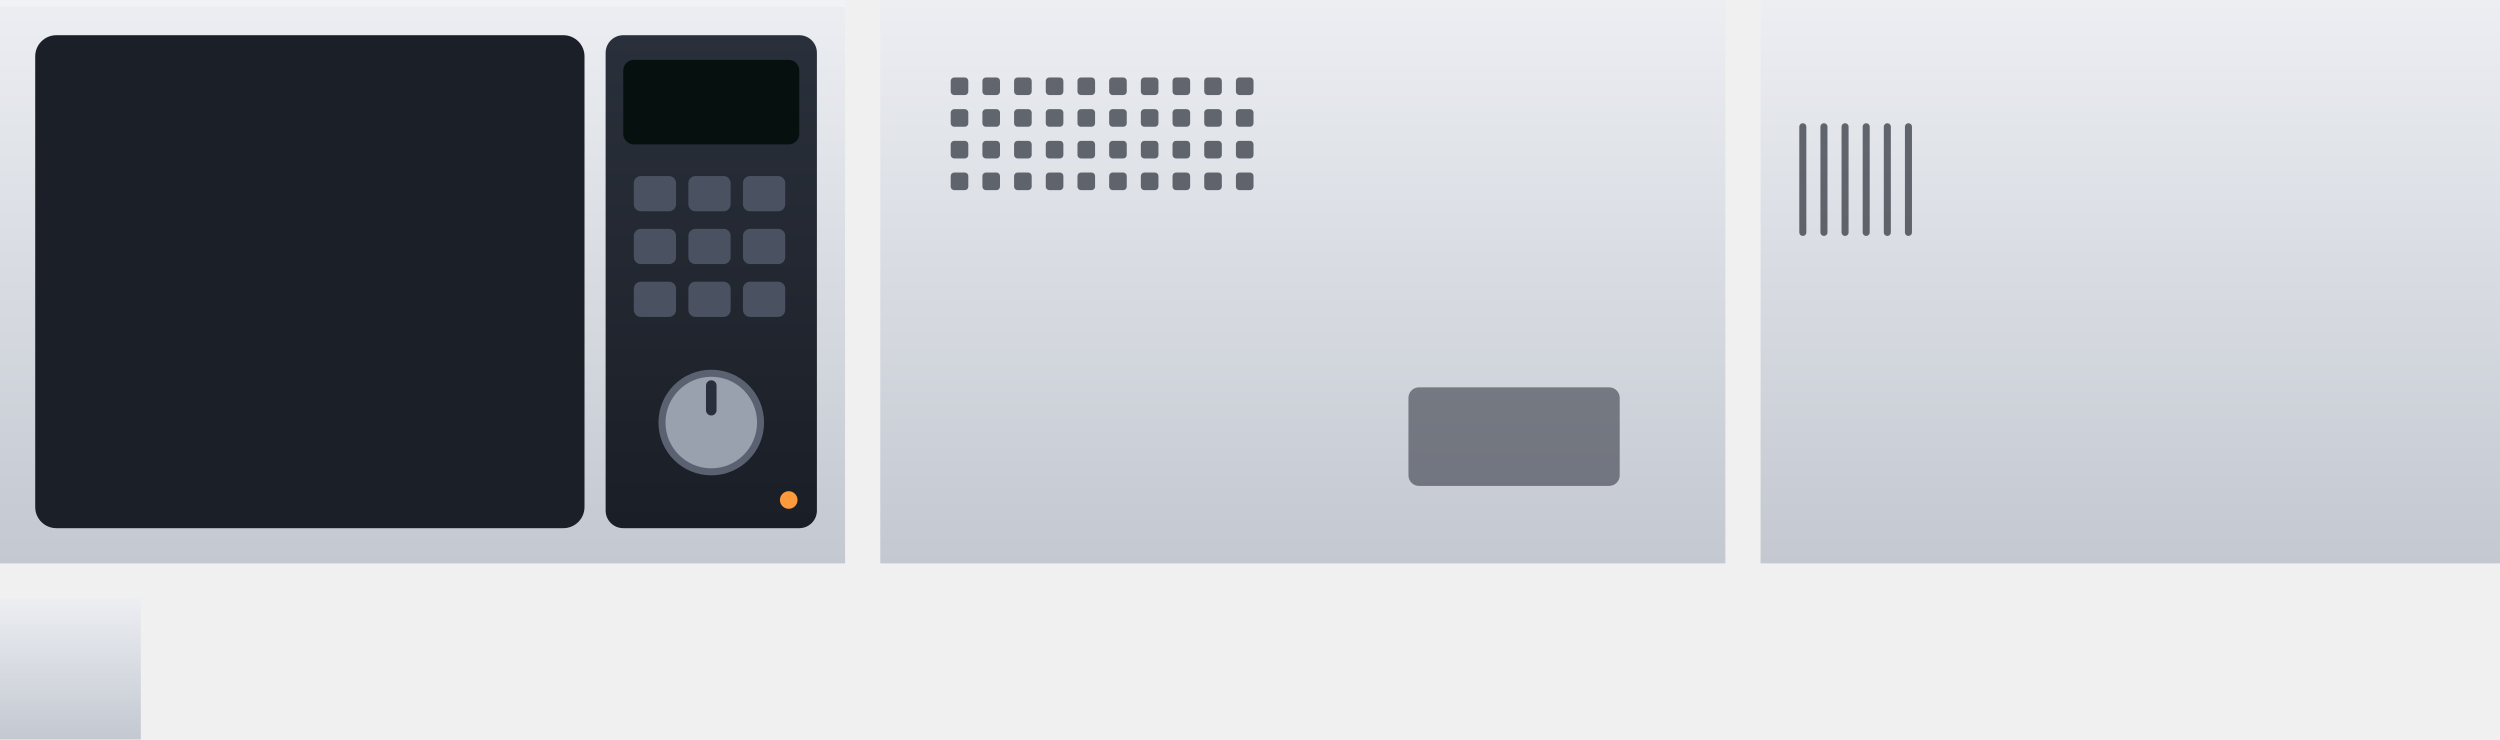
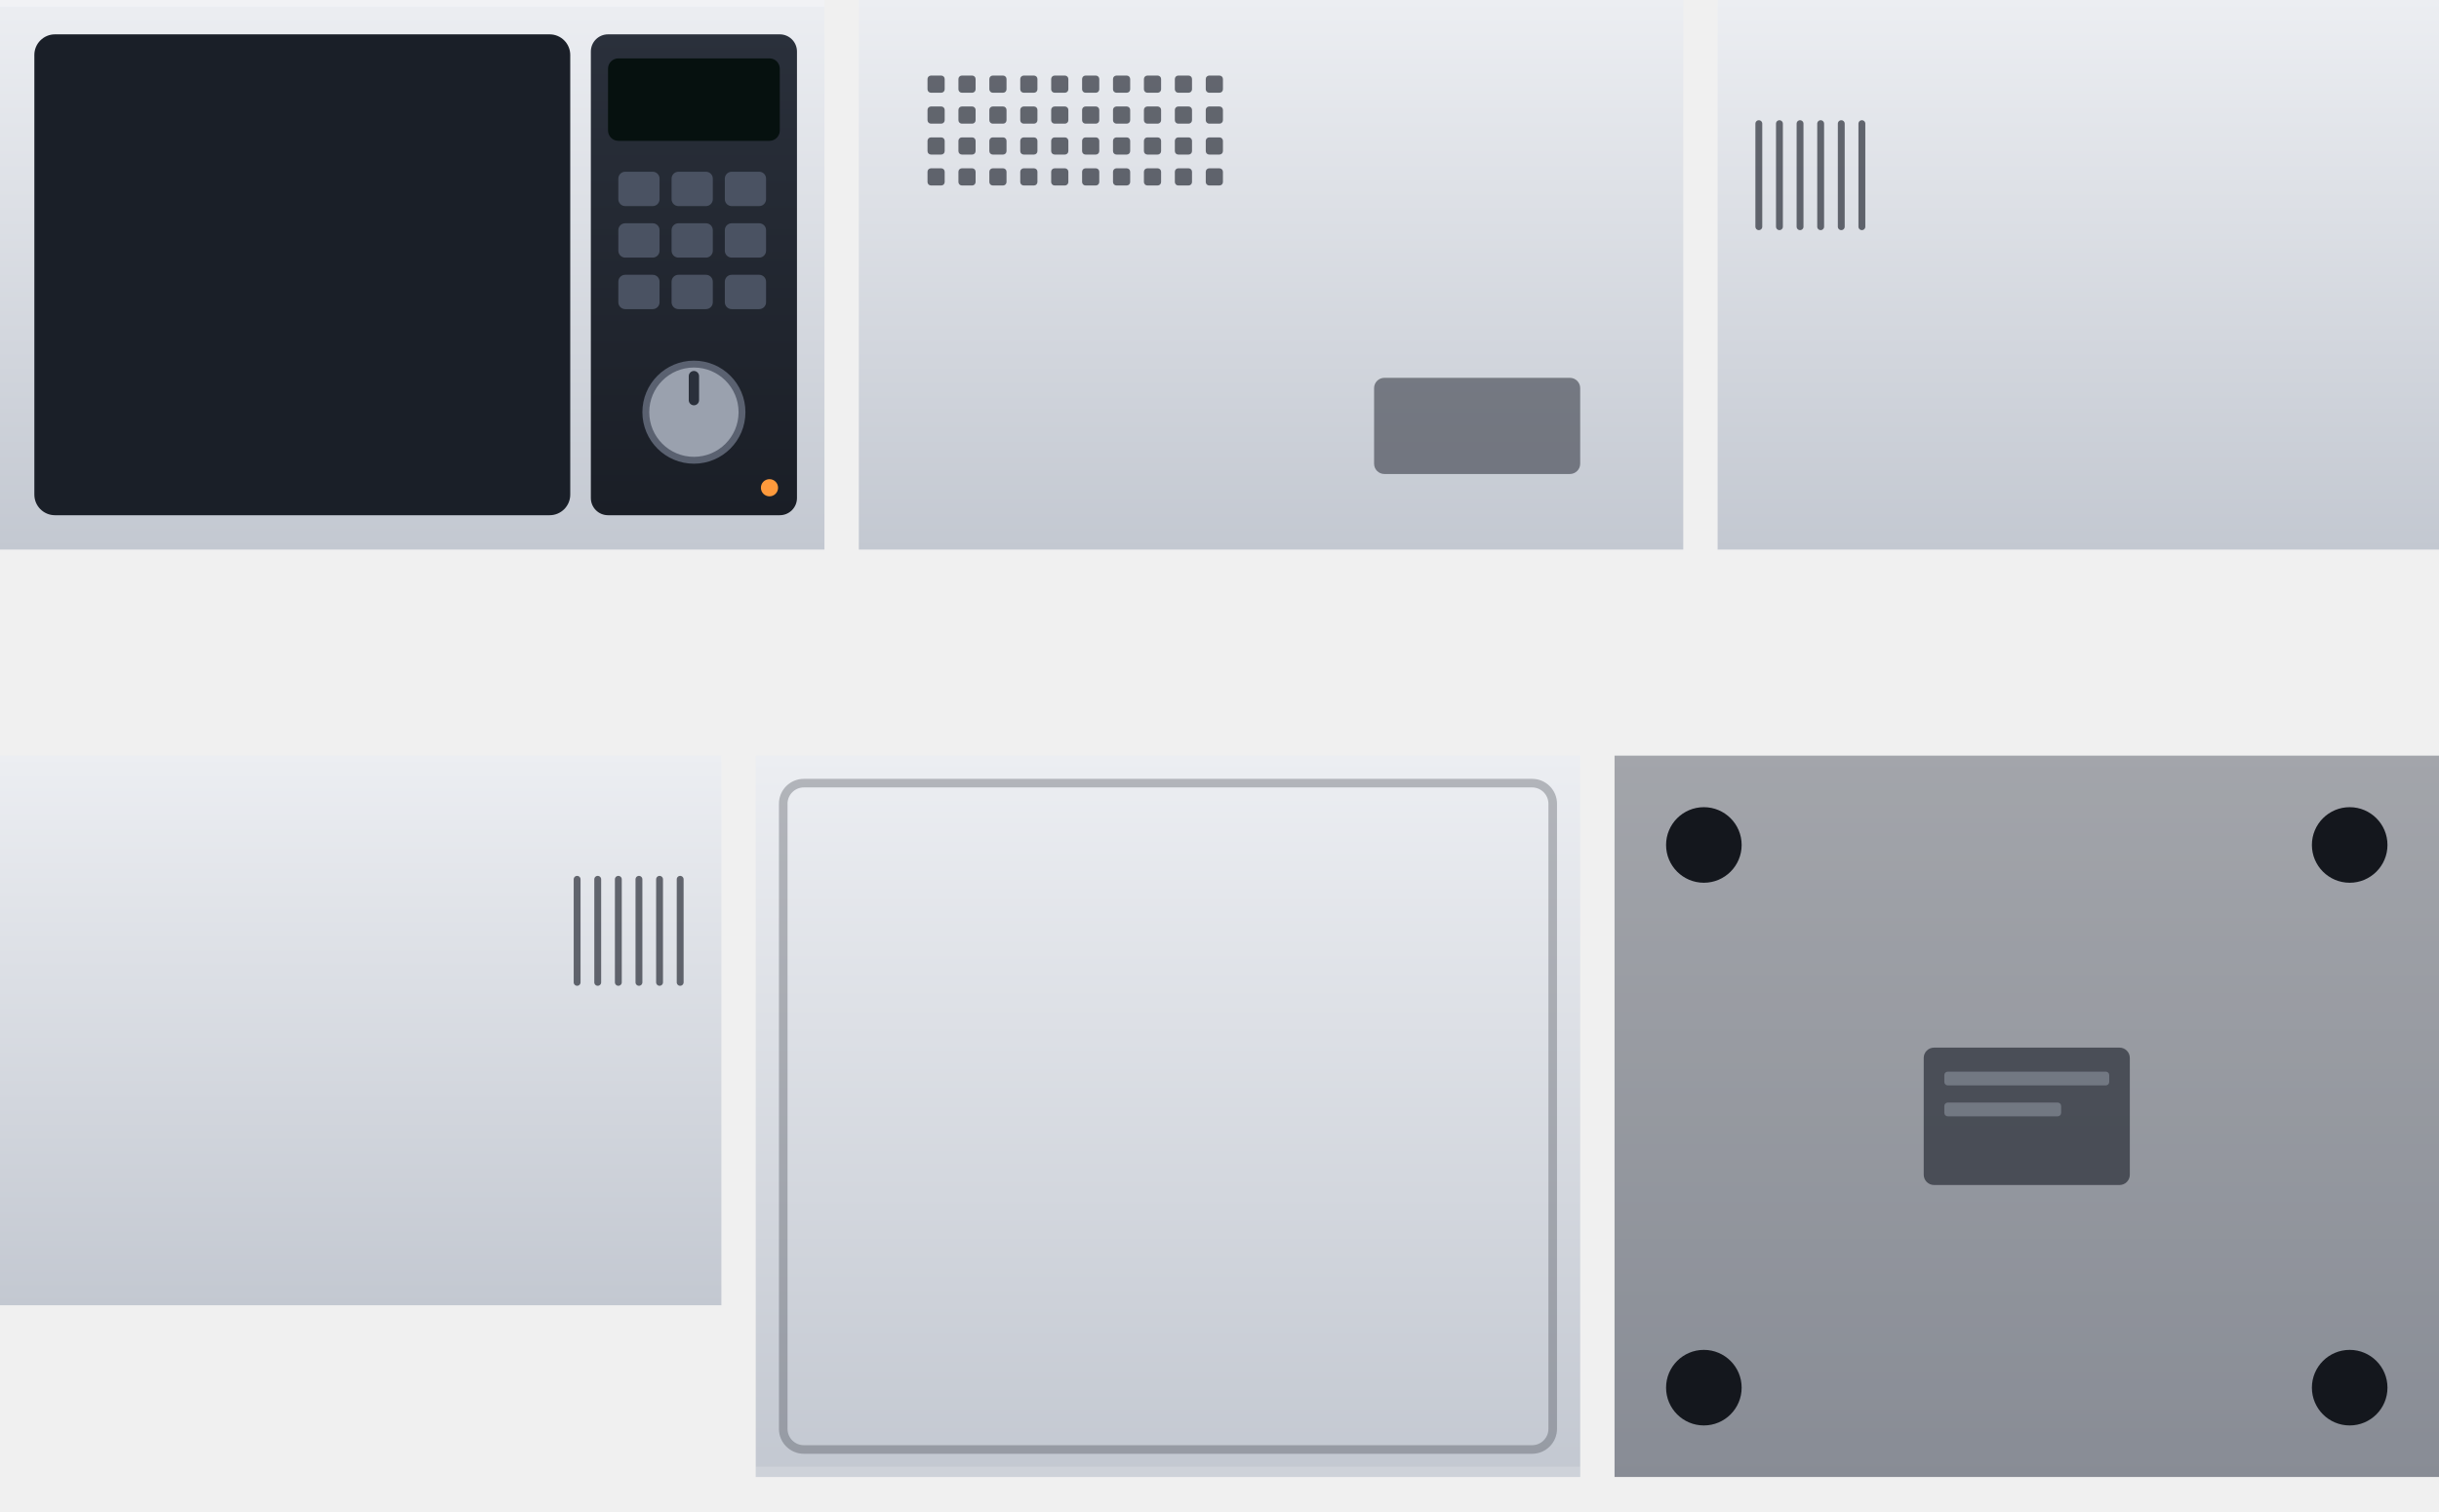
- <svg xmlns="http://www.w3.org/2000/svg" width="710" height="210" viewBox="0 0 710 210">
+ <svg xmlns="http://www.w3.org/2000/svg" width="710" height="440" viewBox="0 0 710 440">
  <defs>
    <linearGradient id="body" x1="0" y1="0" x2="0" y2="1">
      <stop offset="0" stop-color="#eceef2" />
      <stop offset="1" stop-color="#c3c8d1" />
    </linearGradient>
    <linearGradient id="panel" x1="0" y1="0" x2="0" y2="1">
      <stop offset="0" stop-color="#2a303b" />
      <stop offset="1" stop-color="#1a1e26" />
    </linearGradient>
  </defs>
  <g transform="translate(0 0)">
    <rect width="240" height="160" fill="url(#body)" />
    <rect width="240" height="2" fill="#ffffff" opacity="0.25" />
    <rect x="10" y="10" width="156" height="140" rx="6" fill="#1a1f28" />
    <rect x="172" y="10" width="60" height="140" rx="5" fill="url(#panel)" />
    <rect x="177" y="17" width="50" height="24" rx="3" fill="#06110f" />
    <rect x="180" y="50" width="12" height="10" rx="2" fill="#4a5262" />
    <rect x="195.5" y="50" width="12" height="10" rx="2" fill="#4a5262" />
    <rect x="211" y="50" width="12" height="10" rx="2" fill="#4a5262" />
    <rect x="180" y="65" width="12" height="10" rx="2" fill="#4a5262" />
    <rect x="195.5" y="65" width="12" height="10" rx="2" fill="#4a5262" />
    <rect x="211" y="65" width="12" height="10" rx="2" fill="#4a5262" />
    <rect x="180" y="80" width="12" height="10" rx="2" fill="#4a5262" />
    <rect x="195.5" y="80" width="12" height="10" rx="2" fill="#4a5262" />
    <rect x="211" y="80" width="12" height="10" rx="2" fill="#4a5262" />
    <circle cx="202" cy="120" r="14" fill="#9aa1ae" stroke="#5a6170" stroke-width="2" />
    <rect x="200.5" y="108" width="3" height="10" rx="1.5" fill="#2a303b" />
    <circle cx="224" cy="142" r="2.5" fill="#ff9a3c" />
  </g>
  <g transform="translate(250 0)">
    <rect width="240" height="160" fill="url(#body)" />
    <rect x="20" y="22" width="5" height="5" rx="1" fill="#2a2e38" opacity="0.7" />
    <rect x="29" y="22" width="5" height="5" rx="1" fill="#2a2e38" opacity="0.7" />
    <rect x="38" y="22" width="5" height="5" rx="1" fill="#2a2e38" opacity="0.7" />
    <rect x="47" y="22" width="5" height="5" rx="1" fill="#2a2e38" opacity="0.7" />
    <rect x="56" y="22" width="5" height="5" rx="1" fill="#2a2e38" opacity="0.7" />
    <rect x="65" y="22" width="5" height="5" rx="1" fill="#2a2e38" opacity="0.7" />
    <rect x="74" y="22" width="5" height="5" rx="1" fill="#2a2e38" opacity="0.7" />
    <rect x="83" y="22" width="5" height="5" rx="1" fill="#2a2e38" opacity="0.7" />
    <rect x="92" y="22" width="5" height="5" rx="1" fill="#2a2e38" opacity="0.7" />
    <rect x="101" y="22" width="5" height="5" rx="1" fill="#2a2e38" opacity="0.7" />
    <rect x="20" y="31" width="5" height="5" rx="1" fill="#2a2e38" opacity="0.7" />
    <rect x="29" y="31" width="5" height="5" rx="1" fill="#2a2e38" opacity="0.7" />
    <rect x="38" y="31" width="5" height="5" rx="1" fill="#2a2e38" opacity="0.7" />
    <rect x="47" y="31" width="5" height="5" rx="1" fill="#2a2e38" opacity="0.7" />
    <rect x="56" y="31" width="5" height="5" rx="1" fill="#2a2e38" opacity="0.7" />
    <rect x="65" y="31" width="5" height="5" rx="1" fill="#2a2e38" opacity="0.7" />
    <rect x="74" y="31" width="5" height="5" rx="1" fill="#2a2e38" opacity="0.7" />
    <rect x="83" y="31" width="5" height="5" rx="1" fill="#2a2e38" opacity="0.7" />
    <rect x="92" y="31" width="5" height="5" rx="1" fill="#2a2e38" opacity="0.7" />
    <rect x="101" y="31" width="5" height="5" rx="1" fill="#2a2e38" opacity="0.7" />
    <rect x="20" y="40" width="5" height="5" rx="1" fill="#2a2e38" opacity="0.7" />
    <rect x="29" y="40" width="5" height="5" rx="1" fill="#2a2e38" opacity="0.7" />
    <rect x="38" y="40" width="5" height="5" rx="1" fill="#2a2e38" opacity="0.7" />
    <rect x="47" y="40" width="5" height="5" rx="1" fill="#2a2e38" opacity="0.7" />
    <rect x="56" y="40" width="5" height="5" rx="1" fill="#2a2e38" opacity="0.7" />
    <rect x="65" y="40" width="5" height="5" rx="1" fill="#2a2e38" opacity="0.7" />
    <rect x="74" y="40" width="5" height="5" rx="1" fill="#2a2e38" opacity="0.7" />
    <rect x="83" y="40" width="5" height="5" rx="1" fill="#2a2e38" opacity="0.7" />
    <rect x="92" y="40" width="5" height="5" rx="1" fill="#2a2e38" opacity="0.7" />
    <rect x="101" y="40" width="5" height="5" rx="1" fill="#2a2e38" opacity="0.7" />
    <rect x="20" y="49" width="5" height="5" rx="1" fill="#2a2e38" opacity="0.7" />
    <rect x="29" y="49" width="5" height="5" rx="1" fill="#2a2e38" opacity="0.7" />
    <rect x="38" y="49" width="5" height="5" rx="1" fill="#2a2e38" opacity="0.7" />
    <rect x="47" y="49" width="5" height="5" rx="1" fill="#2a2e38" opacity="0.7" />
    <rect x="56" y="49" width="5" height="5" rx="1" fill="#2a2e38" opacity="0.7" />
    <rect x="65" y="49" width="5" height="5" rx="1" fill="#2a2e38" opacity="0.7" />
    <rect x="74" y="49" width="5" height="5" rx="1" fill="#2a2e38" opacity="0.7" />
    <rect x="83" y="49" width="5" height="5" rx="1" fill="#2a2e38" opacity="0.7" />
    <rect x="92" y="49" width="5" height="5" rx="1" fill="#2a2e38" opacity="0.7" />
    <rect x="101" y="49" width="5" height="5" rx="1" fill="#2a2e38" opacity="0.7" />
    <rect x="150" y="110" width="60" height="28" rx="3" fill="#2a2e38" opacity="0.55" />
  </g>
  <g transform="translate(500 0)">
    <rect width="210" height="160" fill="url(#body)" />
    <line x1="12" y1="36" x2="12" y2="66" stroke="#2a2e38" stroke-width="2" stroke-linecap="round" opacity="0.7" />
    <line x1="18" y1="36" x2="18" y2="66" stroke="#2a2e38" stroke-width="2" stroke-linecap="round" opacity="0.7" />
    <line x1="24" y1="36" x2="24" y2="66" stroke="#2a2e38" stroke-width="2" stroke-linecap="round" opacity="0.7" />
    <line x1="30" y1="36" x2="30" y2="66" stroke="#2a2e38" stroke-width="2" stroke-linecap="round" opacity="0.7" />
    <line x1="36" y1="36" x2="36" y2="66" stroke="#2a2e38" stroke-width="2" stroke-linecap="round" opacity="0.7" />
    <line x1="42" y1="36" x2="42" y2="66" stroke="#2a2e38" stroke-width="2" stroke-linecap="round" opacity="0.7" />
  </g>
-   <g transform="translate(0 170)">
-     <rect width="40" height="40" fill="url(#body)" />
+   <g transform="translate(0 220)">
+     <rect width="210" height="160" fill="url(#body)" />
+     <line x1="198" y1="36" x2="198" y2="66" stroke="#2a2e38" stroke-width="2" stroke-linecap="round" opacity="0.7" />
+     <line x1="192" y1="36" x2="192" y2="66" stroke="#2a2e38" stroke-width="2" stroke-linecap="round" opacity="0.7" />
+     <line x1="186" y1="36" x2="186" y2="66" stroke="#2a2e38" stroke-width="2" stroke-linecap="round" opacity="0.7" />
+     <line x1="180" y1="36" x2="180" y2="66" stroke="#2a2e38" stroke-width="2" stroke-linecap="round" opacity="0.7" />
+     <line x1="174" y1="36" x2="174" y2="66" stroke="#2a2e38" stroke-width="2" stroke-linecap="round" opacity="0.7" />
+     <line x1="168" y1="36" x2="168" y2="66" stroke="#2a2e38" stroke-width="2" stroke-linecap="round" opacity="0.7" />
+   </g>
+   <g transform="translate(220 220)">
+     <rect width="240" height="210" fill="url(#body)" />
+     <rect x="8" y="8" width="224" height="194" rx="6" fill="none" stroke="#2a2e38" stroke-width="2.5" opacity="0.3" />
+     <rect y="207" width="240" height="3" fill="#ffffff" opacity="0.18" />
+   </g>
+   <g transform="translate(470 220)">
+     <rect width="240" height="210" fill="url(#body)" />
+     <rect width="240" height="210" fill="#1a1e26" opacity="0.35" />
+     <rect x="90" y="85" width="60" height="40" rx="3" fill="#2a2e38" opacity="0.7" />
+     <rect x="96" y="92" width="48" height="4" rx="1" fill="#9aa1ae" opacity="0.5" />
+     <rect x="96" y="101" width="34" height="4" rx="1" fill="#9aa1ae" opacity="0.5" />
+     <circle cx="26" cy="26" r="11" fill="#14171d" />
+     <circle cx="214" cy="26" r="11" fill="#14171d" />
+     <circle cx="26" cy="184" r="11" fill="#14171d" />
+     <circle cx="214" cy="184" r="11" fill="#14171d" />
  </g>
</svg>
